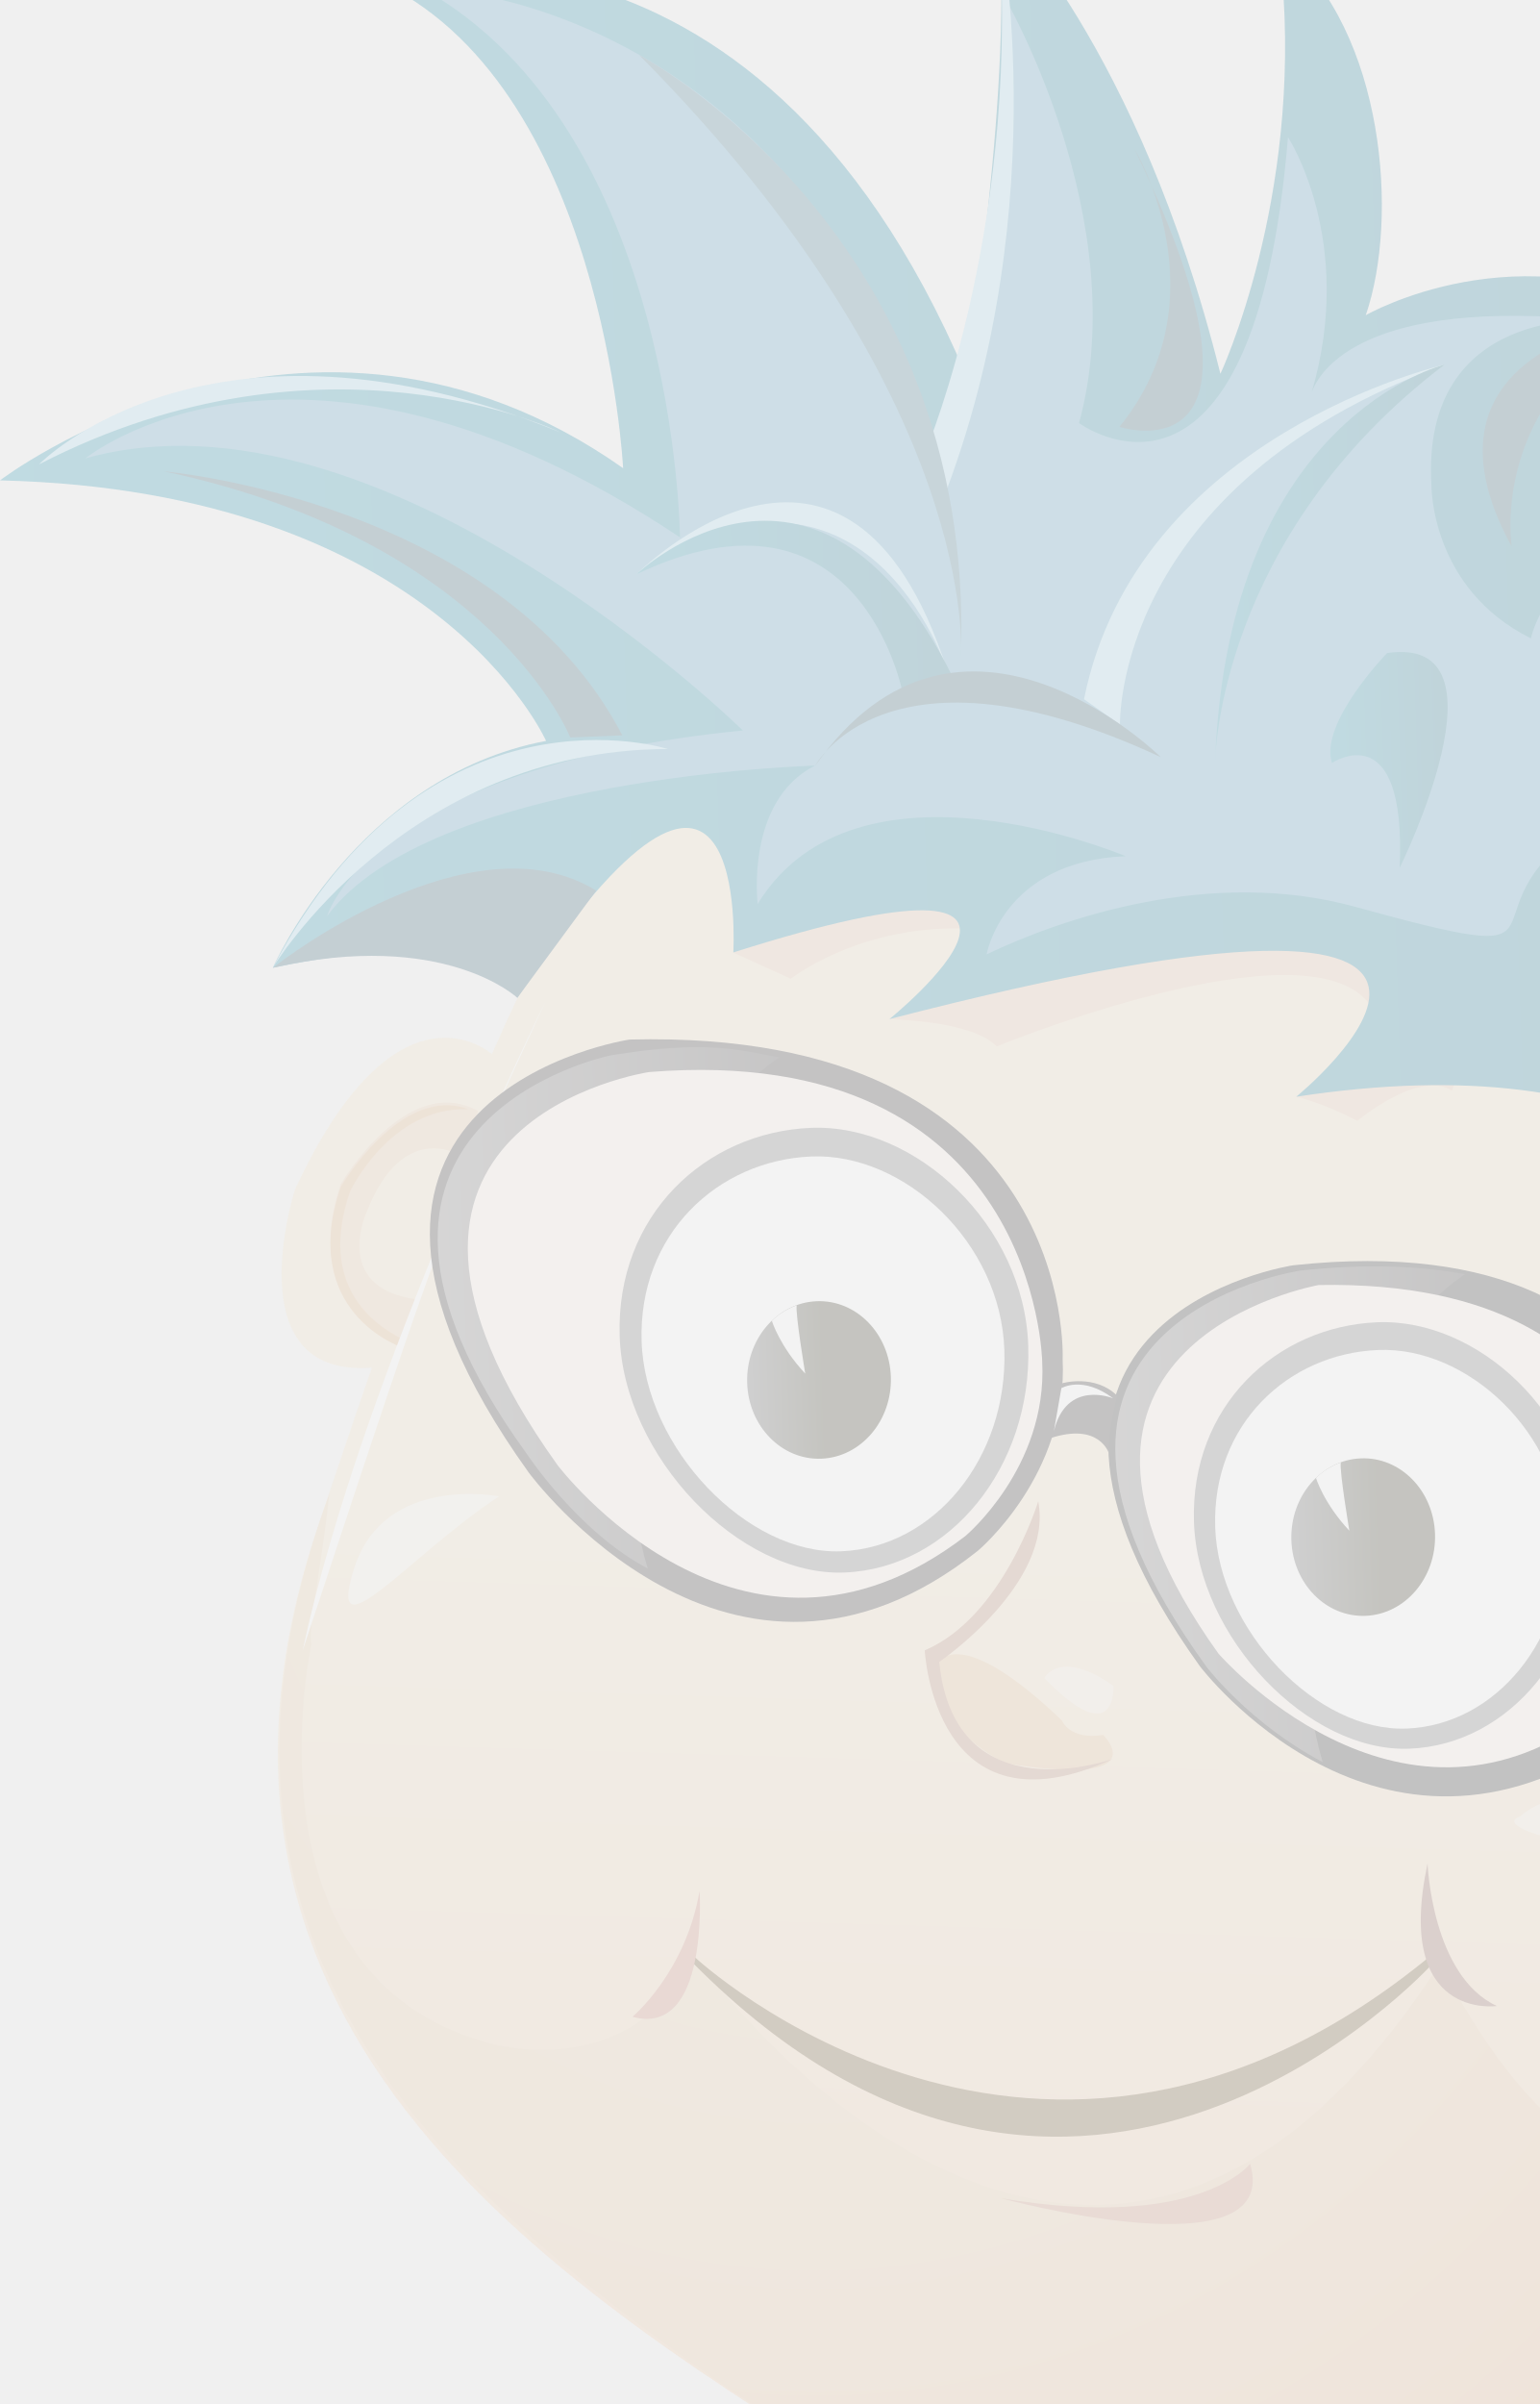
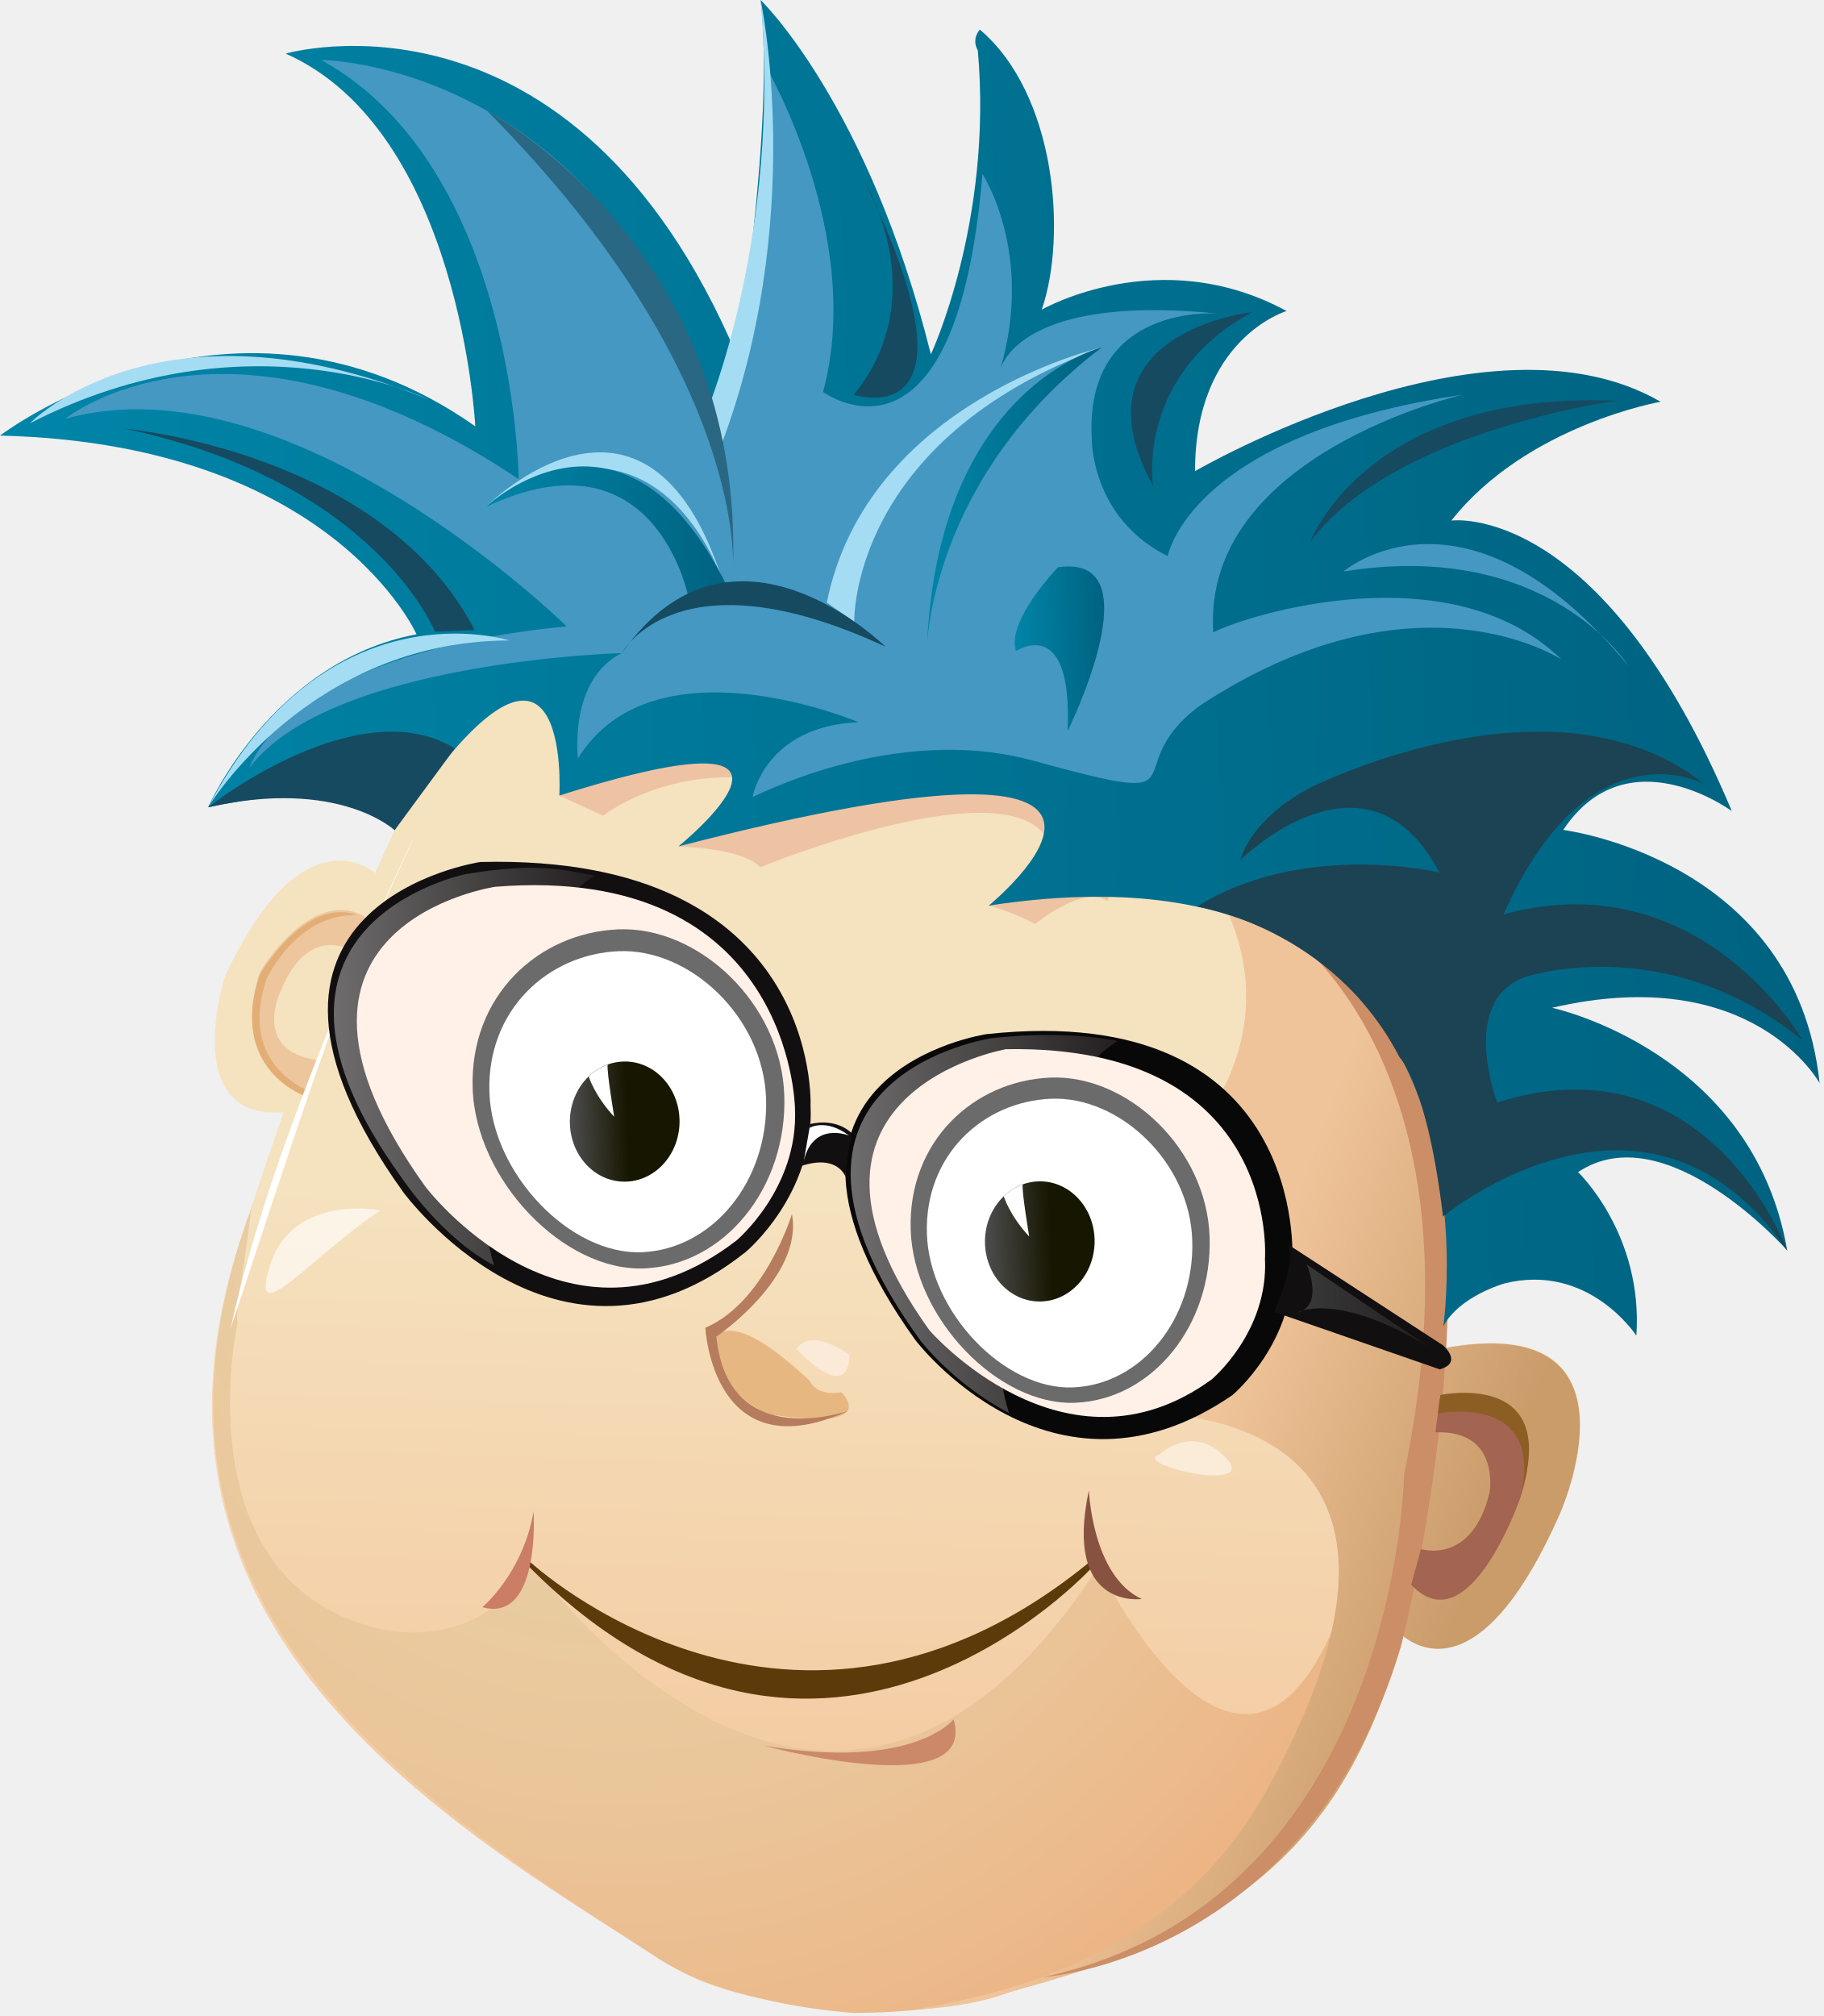
- <svg xmlns="http://www.w3.org/2000/svg" width="244" height="381" viewBox="0 0 244 381" fill="none">
-   <g opacity="0.2">
-     <path d="M299.91 265.793C300.001 264.081 300.103 262.357 300.19 260.597C304.883 165.02 270.439 97.619 206.373 91.862C199.025 91.196 193.641 91.012 185.473 90.652C179.801 90.017 174.084 90.193 168.253 89.669C125.011 85.779 98.823 119.648 77.979 167.063C77.801 166.905 62.933 153.69 46.76 188.528C46.76 188.528 37.116 218.46 58.957 216.75C56.044 225.152 53.168 233.695 50.285 242.288C23.265 322.79 89.77 363.05 139.693 394.258C156.041 404.482 193.85 406.093 210.182 399.444C254.995 387.618 279.597 370.3 291.571 325.477C295.945 329.008 308.848 334.9 324.194 300.336C324.194 300.336 343.459 257.596 299.91 265.793Z" fill="url(#paint0_linear_767_2421)" />
-     <path d="M228.311 311.119C172.375 397.945 110.199 310.162 110.199 310.162C99.443 330.674 77.435 323.773 77.435 323.773C37.889 313.093 49.353 260.651 49.353 260.651C48.803 258.171 50.916 248.615 52.206 236.784C22.926 316.42 80.376 356.078 136.805 392.632C146.088 398.646 162.079 402.826 177.459 403.958C265.51 403.919 278.204 321.36 278.204 321.36C258.066 372.851 228.311 311.119 228.311 311.119Z" fill="url(#paint1_radial_767_2421)" />
-     <path opacity="0.8" d="M148.895 263.424C148.895 263.424 152.078 257.154 168.331 272.651C168.331 272.651 169.553 275.83 174.879 274.966C174.879 274.966 183.59 283.334 159.529 279.472C159.529 279.472 147.545 274.467 148.895 263.424Z" fill="#E3AE75" />
-     <path d="M164.599 237.932C164.599 237.932 159.004 256.294 146.605 261.554C146.605 261.554 148.085 291.794 176.459 278.755C176.459 278.755 151.351 287.857 148.897 263.395C148.897 263.395 167.054 251.039 164.599 237.932Z" fill="#B57C5E" />
-     <path opacity="0.6" d="M165.559 265.958C165.559 265.958 167.979 261.164 176.53 267.195C176.53 267.195 177.096 277.816 165.559 265.958Z" fill="#FFF4EF" />
-     <path opacity="0.5" d="M241.016 287.875C241.016 287.875 247.932 281.246 254.871 288.675C261.821 296.093 234.764 289.949 241.016 287.875Z" fill="white" />
-     <path opacity="0.64" d="M79.117 237.15C79.117 237.15 60.983 233.587 56.188 248.433C51.392 263.285 65.088 246.333 79.117 237.15Z" fill="white" />
-     <path d="M63.577 212.569C63.577 212.569 47.256 207.439 54.035 187.648C54.035 187.648 64.461 169.773 75.819 176.096L72.8 183.043C72.8 183.043 63.911 177.518 58.201 191.896C58.201 191.896 52.465 204.012 65.865 205.906L63.577 212.569Z" fill="#EDC69E" />
-     <path d="M55.478 188.866C55.478 188.866 61.814 175.354 74.235 175.792C63.514 171.842 54.044 188.064 54.044 188.064C47.268 207.85 63.457 213.426 63.457 213.426L63.407 212.038C59.526 209.973 50.307 203.959 55.478 188.866Z" fill="#E3AE75" />
-     <path d="M86.434 158.824C86.434 158.824 57.468 217.321 47.957 261.669C70.599 193.093 70.625 193.036 86.434 158.824Z" fill="white" />
-     <path d="M299.839 265.858C299.934 264.146 300.032 262.426 300.12 260.67C301.948 223.509 297.855 190.608 288.408 163.936C265.323 151.993 269.287 129.359 237.165 151.295C237.165 151.295 294.084 196.447 224.179 242.399L237.344 279.444C237.344 279.444 308.572 275.995 263.069 358.015C242.416 395.241 202.073 400.949 190.023 403.305C197.93 402.839 205.054 401.576 210.115 399.516C254.928 387.686 279.531 370.368 291.5 325.54C295.882 329.076 308.785 334.972 324.127 300.408C324.127 300.408 343.384 257.662 299.839 265.858Z" fill="url(#paint2_linear_767_2421)" />
-     <path d="M265.76 177.973C265.76 177.973 309.977 205.252 291.839 291.959C291.839 291.959 290.648 380.557 216.812 396.516C216.812 396.516 271.887 392.967 291.251 327.53C291.251 327.53 325.422 194.926 265.76 177.973Z" fill="#CC8E66" />
-     <path d="M168.467 215.362C168.467 215.362 170.812 162.967 99.818 164.752C99.818 164.752 40.881 173.446 83.808 233.361C83.808 233.361 115.786 277.045 155.041 245.761C155.041 245.761 169.389 233.784 168.467 215.362Z" fill="#120F11" />
-     <path d="M98.772 221.964C102.244 190.553 113.204 174.596 123.535 167.573C116.596 166.284 111.622 164.832 96.773 167.272C96.773 167.272 45.321 177.687 83.464 230.342C83.464 230.342 91.632 242.778 102.684 248.582C99.6 238.575 98.772 221.964 98.772 221.964Z" fill="url(#paint3_linear_767_2421)" />
-     <path d="M165.227 215.843C165.227 215.843 164.483 164.975 102.91 169.903C102.91 169.903 49.413 177.796 88.379 232.183C88.379 232.183 117.463 270.748 153.045 243.441C153.045 243.441 166.062 232.566 165.227 215.843Z" fill="#FFF1E8" />
-     <path d="M163.016 213.323C163.612 232.47 150.576 248.539 133.902 249.221C117.221 249.908 98.829 230.867 98.237 211.728C97.641 192.58 111.864 179.436 128.538 178.751C145.219 178.067 162.42 194.186 163.016 213.323Z" fill="#6B6B6B" />
-     <path d="M159.226 213.985C159.757 230.98 148.189 245.248 133.382 245.855C118.571 246.462 102.246 229.557 101.719 212.563C101.192 195.568 113.821 183.898 128.621 183.288C143.428 182.685 158.694 196.991 159.226 213.985Z" fill="white" />
-     <path d="M141.234 218.236C141.45 225.126 136.518 230.924 130.232 231.18C123.942 231.442 118.668 226.06 118.452 219.168C118.239 212.282 123.164 206.483 129.458 206.226C135.74 205.97 141.018 211.344 141.234 218.236Z" fill="url(#paint4_linear_767_2421)" />
-     <path d="M122.367 209.34C122.367 209.34 123.589 213.345 127.66 217.7C127.66 217.7 126.062 208.175 126.305 206.873C126.305 206.873 124.04 207.613 122.367 209.34Z" fill="white" />
-     <path d="M268.605 247.393C268.605 247.393 271.992 193.289 205.035 200.528C205.035 200.528 150.458 208.584 190.217 264.064C190.217 264.064 218.477 301.486 256.172 275.54C256.172 275.54 269.443 264.454 268.605 247.393Z" fill="#080808" />
-     <path d="M207.388 257.689C211.004 224.972 221.509 209.251 232.264 201.939C225.037 200.594 216.425 200.262 206.148 201.366C206.148 201.366 151.566 209.357 191.306 264.21C191.306 264.21 198.196 273.233 209.71 279.279C206.497 268.857 207.388 257.689 207.388 257.689Z" fill="url(#paint5_linear_767_2421)" />
-     <path d="M262.915 247.236C262.915 247.236 266.257 202.609 209.058 203.658C209.058 203.658 157.8 212.712 193.166 262.068C193.166 262.068 221.248 294.571 251.852 272.284C251.852 272.284 263.674 262.414 262.915 247.236Z" fill="#FFF1E8" />
-     <path d="M251.414 242.717C251.983 261.08 239.479 276.491 223.484 277.143C207.493 277.798 189.856 259.538 189.283 241.179C188.71 222.825 202.349 210.216 218.34 209.559C234.346 208.91 250.845 224.358 251.414 242.717Z" fill="#6B6B6B" />
-     <path d="M247.807 243.39C248.319 259.69 237.222 273.377 223.014 273.951C208.821 274.54 193.164 258.322 192.652 242.021C192.144 225.728 204.261 214.538 218.458 213.956C232.658 213.373 247.306 227.094 247.807 243.39Z" fill="white" />
-     <path d="M227.504 243.135C227.72 250.032 222.795 255.823 216.505 256.086C210.215 256.341 204.942 250.96 204.726 244.074C204.509 237.182 209.441 231.387 215.728 231.131C222.018 230.869 227.291 236.249 227.504 243.135Z" fill="url(#paint6_linear_767_2421)" />
-     <path d="M208.629 234.238C208.629 234.238 209.843 238.245 213.921 242.598C213.921 242.598 212.32 233.08 212.563 231.775C212.563 231.775 210.298 232.513 208.629 234.238Z" fill="white" />
-     <path d="M168.408 219.222C168.408 219.222 173.564 217.717 177.126 221.21C177.126 221.21 175.677 226.765 175.787 230.309C175.787 230.309 174.296 225.36 166.492 227.942C166.492 227.942 168.397 221.324 168.408 219.222Z" fill="#120F11" />
-     <path d="M176.479 221.62C176.479 221.62 169.058 218.529 167.07 226.852L168.262 220.017C168.262 220.017 171.577 217.941 176.479 221.62Z" fill="white" />
-     <path d="M116.258 150.974L125.378 155.123C125.378 155.123 135.637 146.944 152.162 147.131L166.245 141.384C166.245 141.384 154.814 158.554 141.001 161.54C141.001 161.54 154.12 161.705 158.005 165.849C158.005 165.849 206.937 145.747 217.112 159.119C217.112 159.119 220.299 165.02 215.159 168.681C210.018 172.336 205.507 173.838 205.507 173.838C205.507 173.838 209.453 174.642 215.177 177.641C215.177 177.641 224.973 169.446 230.19 172.861C230.19 172.861 246.302 131.642 221.745 121.005C197.199 110.387 151.229 116.361 116.258 150.974Z" fill="#EDC3A4" />
-     <path d="M371.459 245.471C364.327 203.986 322.591 195.048 322.591 195.048C364.388 185.367 378.197 210.709 378.197 210.709C373.277 164.083 324.913 158.088 324.913 158.088C338.188 138.118 359.949 154.165 359.949 154.165C332.755 89.403 301.653 93.791 301.653 93.791C317.299 73.969 345.149 69.093 345.149 69.093C309.017 48.157 248.384 83.521 248.384 83.521C248.381 55.869 267.41 50.237 267.41 50.237C240.93 35.88 216.524 49.954 216.524 49.954C221.824 34.557 219.464 5.128 203.671 -8.236C203.629 -8.24 201.853 -6.356 203.234 -3.923C206.398 31.686 193.48 59.24 193.48 59.24C180.464 7.096 158.092 -14.404 158.092 -14.404C161.066 11.376 153.118 59.402 153.118 59.402C119.061 -20.651 59.377 -3.263 59.377 -3.263C95.684 12.809 98.787 74.201 98.787 74.201C48.652 38.9 0 76.133 0 76.133C69.062 77.784 86.571 117.422 86.571 117.422C56.478 123.135 43.257 153.376 43.257 153.376C78.179 145.974 82.003 158.143 82.003 158.143C119.163 102.075 116.257 150.948 116.257 150.948C178.464 131.213 141.001 161.515 141.001 161.515C257.569 131.336 205.503 173.817 205.503 173.817C315.326 156.988 299.98 261.275 299.98 261.275C303.254 255.034 312.595 252.369 312.595 252.369C330.202 247.914 340.115 263.197 340.115 263.197C341.557 242.089 327.99 229.205 327.99 229.205C346.272 216.991 371.459 245.471 371.459 245.471Z" fill="url(#paint7_linear_767_2421)" />
-     <path d="M252.17 117.033C249.791 80.025 303.989 67.636 303.989 67.636C247.177 76 242.708 101.174 242.708 101.174C226.691 93.213 226.93 76.829 226.93 76.829C225.294 48.453 253.156 50.763 253.156 50.763C215.988 47.061 209.133 58.905 207.957 62.157C214.975 38.16 204.193 21.742 204.193 21.742C198.73 87.466 171.066 67.055 171.066 67.055C179.822 34.808 159.199 -0.544 159.199 -0.544C163.087 27.738 149.506 73.967 149.506 73.967C126.128 -1.776 66.797 -1.933 66.797 -1.933C107.296 20.548 107.8 85.16 107.8 85.16C47.414 44.906 13.547 72.646 13.547 72.646C60.446 59.522 117.767 115.768 117.767 115.768C58.629 121.634 51.845 145.193 51.845 145.193C68.428 122.968 129.197 121.34 129.197 121.34C118.112 126.967 120.122 143.256 120.122 143.256C135.844 117.621 178.452 135.695 178.452 135.695C158.956 136.499 156.414 151.25 156.414 151.25C168.251 145.595 191.936 137.42 214.748 143.693C251.9 153.907 231.444 145.944 249.142 132.426C294.201 102.587 324.552 122.673 324.552 122.673C301.558 100.153 259.131 113.387 252.17 117.033Z" fill="#4498C2" />
-     <path d="M43.238 153.388C43.238 153.388 64.066 118.818 105.874 118.706C105.874 118.706 67.951 106.526 43.238 153.388Z" fill="#A4DCF3" />
-     <path d="M100.891 91.035C100.891 91.035 134.31 57.151 150.119 106.087C150.119 106.087 137.061 66.088 100.891 91.035Z" fill="#A4DCF3" />
-     <path d="M228.998 57.803C228.998 57.803 180.304 68.883 171.852 110.816L177.557 114.848C177.557 114.848 176.446 76.985 228.998 57.803Z" fill="#A4DCF3" />
-     <path d="M158.102 -14.392C158.102 -14.392 167.996 31.793 149.282 79.739L146.922 71.042C146.922 71.042 162.401 34.215 158.102 -14.392Z" fill="#A4DCF3" />
-     <path d="M100.879 91.026C100.879 91.026 130.41 62.667 152.145 109.609L143.146 109.98C143.146 109.98 136.393 74.059 100.879 91.026Z" fill="url(#paint8_linear_767_2421)" />
-     <path d="M101.32 8.713C101.32 8.713 154.752 36.689 152.339 104.013C152.339 104.013 155.579 63.374 101.32 8.713Z" fill="#2A6782" />
-     <path d="M228.997 57.795C228.997 57.795 194.716 66.091 192.652 120.469C192.652 120.469 193.054 85.121 228.997 57.795Z" fill="url(#paint9_linear_767_2421)" />
-     <path d="M26.023 74.701C26.023 74.701 79.353 79.393 98.656 116.54L90.404 116.876C90.404 116.876 78.162 85.832 26.023 74.701Z" fill="#164A61" />
-     <path d="M260.314 50.453C260.314 50.453 222.145 54.604 239.661 86.632C239.661 86.632 235.947 63.519 260.314 50.453Z" fill="#164A61" />
-     <path d="M179.855 23.606C179.855 23.606 194.105 47.153 177.469 67.653C177.469 67.653 205.535 76.849 179.855 23.606Z" fill="#164A61" />
-     <path d="M184.017 119.99C184.017 119.99 152.248 88.541 129.238 121.369C129.238 121.369 140.586 99.79 184.017 119.99Z" fill="#164A61" />
-     <path d="M211.162 120.917C211.162 120.917 222.995 112.968 221.898 137.535C221.898 137.535 240.253 100.53 219.907 103.496C219.907 103.496 209.109 114.603 211.162 120.917Z" fill="url(#paint10_linear_767_2421)" />
-     <path d="M6.188 73.592C6.188 73.592 33.086 45.802 88.813 68.512C88.813 68.512 51.432 50.262 6.188 73.592Z" fill="#A4DCF3" />
-     <path d="M44.02 152.816C44.02 152.816 74.629 128.9 94.52 141.15L82.016 158.144C82.016 158.144 70.41 147.205 43.266 153.377" fill="#164A61" />
-     <path d="M110.148 310.184C110.148 310.184 164.87 361.215 227.017 309.789L227.02 311.312C227.02 311.312 171.039 373.002 109.75 311.003L110.148 310.184Z" fill="#5C3A09" />
-     <path d="M226.319 295.332C226.319 295.332 226.979 313.151 237.31 317.923C237.31 317.923 220.966 320.326 226.319 295.332Z" fill="#885241" />
-     <path d="M110.907 299.697C110.907 299.697 112.429 322.987 100.266 319.631C100.266 319.631 108.696 312.602 110.907 299.697Z" fill="#CC7D65" />
-     <path d="M158.656 348.377C158.656 348.377 203.37 360.569 198.195 342.93C198.195 342.93 189.959 353.676 158.656 348.377Z" fill="#CB896A" />
+ <svg xmlns="http://www.w3.org/2000/svg" width="379" height="419" viewBox="0 0 379 419" fill="none">
+   <g filter="url(#filter0_d_3023_3557)">
+     <path d="M299.91 280.198C300.001 278.486 300.103 276.762 300.19 275.001C304.883 179.424 270.439 112.024 206.373 106.266C199.025 105.601 193.641 105.416 185.473 105.056C179.801 104.421 174.084 104.597 168.253 104.074C125.011 100.183 98.823 134.052 77.979 181.468C77.801 181.31 62.933 168.094 46.76 202.932C46.76 202.932 37.116 232.864 58.957 231.155C56.044 239.556 53.168 248.1 50.285 256.693C23.265 337.194 89.77 377.455 139.693 408.662C156.041 418.886 193.85 420.497 210.182 413.848C254.995 402.022 279.597 384.705 291.571 339.881C295.945 343.412 308.848 349.304 324.194 314.74C324.194 314.74 343.459 272 299.91 280.198Z" fill="url(#paint0_linear_3023_3557)" />
+     <path d="M228.311 325.523C172.375 412.349 110.199 324.566 110.199 324.566C99.443 345.079 77.435 338.177 77.435 338.177C37.889 327.498 49.353 275.056 49.353 275.056C48.803 272.575 50.916 263.019 52.206 251.188C22.926 330.824 80.376 370.482 136.805 407.037C146.088 413.05 162.079 417.23 177.459 418.362C265.51 418.323 278.204 335.765 278.204 335.765C258.066 387.255 228.311 325.523 228.311 325.523Z" fill="url(#paint1_radial_3023_3557)" />
+     <path opacity="0.8" d="M148.895 277.829C148.895 277.829 152.078 271.558 168.331 287.055C168.331 287.055 169.553 290.234 174.879 289.37C174.879 289.37 183.59 297.738 159.529 293.876C159.529 293.876 147.545 288.872 148.895 277.829Z" fill="#E3AE75" />
+     <path d="M164.599 252.336C164.599 252.336 159.004 270.698 146.605 275.958C146.605 275.958 148.085 306.198 176.459 293.159C176.459 293.159 151.351 302.261 148.897 277.8C148.897 277.8 167.054 265.443 164.599 252.336Z" fill="#B57C5E" />
+     <path opacity="0.6" d="M165.559 280.363C165.559 280.363 167.979 275.568 176.53 281.599C176.53 281.599 177.096 292.221 165.559 280.363Z" fill="#FFF4EF" />
+     <path opacity="0.5" d="M241.016 302.28C241.016 302.28 247.932 295.65 254.871 303.079C261.821 310.498 234.764 304.353 241.016 302.28Z" fill="white" />
+     <path opacity="0.64" d="M79.117 251.554C79.117 251.554 60.983 247.992 56.188 262.837C51.392 277.69 65.088 260.738 79.117 251.554Z" fill="white" />
+     <path d="M63.577 226.973C63.577 226.973 47.256 221.843 54.035 202.053C54.035 202.053 64.461 184.177 75.819 190.501L72.8 197.447C72.8 197.447 63.911 191.923 58.201 206.3C58.201 206.3 52.465 218.416 65.865 220.31L63.577 226.973Z" fill="#EDC69E" />
+     <path d="M55.478 203.27C55.478 203.27 61.814 189.759 74.235 190.196C63.514 186.246 54.044 202.469 54.044 202.469C47.268 222.255 63.457 227.831 63.457 227.831L63.407 226.442C59.526 224.378 50.307 218.363 55.478 203.27Z" fill="#E3AE75" />
+     <path d="M86.434 173.229C86.434 173.229 57.468 231.725 47.957 276.073C70.599 207.498 70.625 207.441 86.434 173.229Z" fill="white" />
+     <path d="M299.839 280.262C299.934 278.55 300.032 276.83 300.12 275.074C301.948 237.913 297.855 205.012 288.408 178.34C265.323 166.397 269.287 143.764 237.165 165.699C237.165 165.699 294.084 210.851 224.179 256.803L237.344 293.848C237.344 293.848 308.572 290.4 263.069 372.42C242.416 409.645 202.073 415.353 190.023 417.709C197.93 417.243 205.054 415.98 210.115 413.921C254.928 402.09 279.531 384.773 291.5 339.945C295.882 343.481 308.785 349.376 324.127 314.813C324.127 314.813 343.384 272.066 299.839 280.262Z" fill="url(#paint2_linear_3023_3557)" />
+     <path d="M265.76 192.377C265.76 192.377 309.977 219.657 291.839 306.363C291.839 306.363 290.648 394.962 216.812 410.92C216.812 410.92 271.887 407.372 291.251 341.934C291.251 341.934 325.422 209.331 265.76 192.377Z" fill="#CC8E66" />
+     <path d="M168.467 229.766C168.467 229.766 170.812 177.371 99.818 179.156C99.818 179.156 40.881 187.85 83.808 247.765C83.808 247.765 115.786 291.45 155.041 260.165C155.041 260.165 169.389 248.188 168.467 229.766Z" fill="#120F11" />
+     <path d="M98.772 236.368C102.244 204.958 113.204 189 123.535 181.977C116.596 180.688 111.622 179.236 96.773 181.676C96.773 181.676 45.321 192.091 83.464 244.746C83.464 244.746 91.632 257.182 102.684 262.986C99.6 252.979 98.772 236.368 98.772 236.368Z" fill="url(#paint3_linear_3023_3557)" />
+     <path d="M165.227 230.247C165.227 230.247 164.483 179.379 102.91 184.307C102.91 184.307 49.413 192.201 88.379 246.587C88.379 246.587 117.463 285.152 153.045 257.845C153.045 257.845 166.062 246.971 165.227 230.247Z" fill="#FFF1E8" />
+     <path d="M163.016 227.727C163.612 246.874 150.576 262.943 133.902 263.625C117.221 264.312 98.829 245.271 98.237 226.132C97.641 206.985 111.864 193.841 128.538 193.156C145.219 192.472 162.42 208.59 163.016 227.727Z" fill="#6B6B6B" />
+     <path d="M159.226 228.389C159.757 245.384 148.189 259.652 133.382 260.259C118.571 260.866 102.246 243.961 101.719 226.967C101.192 209.973 113.821 198.302 128.621 197.692C143.428 197.09 158.694 211.395 159.226 228.389Z" fill="white" />
+     <path d="M141.234 232.64C141.45 239.53 136.518 245.328 130.232 245.584C123.942 245.846 118.668 240.465 118.452 233.572C118.239 226.687 123.164 220.887 129.458 220.63C135.74 220.374 141.018 225.748 141.234 232.64Z" fill="url(#paint4_linear_3023_3557)" />
+     <path d="M122.367 223.744C122.367 223.744 123.589 227.749 127.66 232.104C127.66 232.104 126.062 222.58 126.305 221.277C126.305 221.277 124.04 222.017 122.367 223.744Z" fill="white" />
+     <path d="M268.605 261.797C268.605 261.797 271.992 207.693 205.035 214.932C205.035 214.932 150.458 222.988 190.217 278.469C190.217 278.469 218.477 315.89 256.172 289.944C256.172 289.944 269.443 278.858 268.605 261.797Z" fill="#080808" />
+     <path d="M207.388 272.093C211.004 239.377 221.509 223.655 232.264 216.343C225.037 214.998 216.425 214.666 206.148 215.771C206.148 215.771 151.566 223.761 191.306 278.614C191.306 278.614 198.196 287.638 209.71 293.683C206.497 283.261 207.388 272.093 207.388 272.093Z" fill="url(#paint5_linear_3023_3557)" />
+     <path d="M262.915 261.64C262.915 261.64 266.257 217.013 209.058 218.062C209.058 218.062 157.8 227.116 193.166 276.472C193.166 276.472 221.248 308.975 251.852 286.688C251.852 286.688 263.674 276.818 262.915 261.64Z" fill="#FFF1E8" />
+     <path d="M251.414 257.121C251.983 275.484 239.479 290.895 223.484 291.547C207.493 292.202 189.856 273.943 189.283 255.584C188.71 237.229 202.349 224.62 218.34 223.963C234.346 223.314 250.845 238.762 251.414 257.121Z" fill="#6B6B6B" />
+     <path d="M247.807 257.794C248.319 274.094 237.222 287.781 223.014 288.355C208.821 288.944 193.164 272.726 192.652 256.425C192.144 240.132 204.261 228.942 218.458 228.361C232.658 227.777 247.306 241.498 247.807 257.794Z" fill="white" />
+     <path d="M227.504 257.539C227.72 264.436 222.795 270.228 216.505 270.49C210.215 270.746 204.942 265.364 204.726 258.478C204.509 251.586 209.441 245.791 215.728 245.536C222.018 245.273 227.291 250.654 227.504 257.539Z" fill="url(#paint6_linear_3023_3557)" />
+     <path d="M208.629 248.643C208.629 248.643 209.843 252.649 213.921 257.002C213.921 257.002 212.32 247.484 212.563 246.18C212.563 246.18 210.298 246.917 208.629 248.643Z" fill="white" />
+     <path d="M267.551 258.536L299.928 279.613C299.928 279.613 304.173 283.215 299.237 284.601L264.801 272.654C264.801 272.654 269.729 262.108 267.551 258.536Z" fill="#120F11" />
+     <path d="M168.408 233.626C168.408 233.626 173.564 232.121 177.126 235.615C177.126 235.615 175.677 241.169 175.787 244.713C175.787 244.713 174.296 239.765 166.492 242.346C166.492 242.346 168.397 235.729 168.408 233.626Z" fill="#120F11" />
+     <path d="M176.479 236.024C176.479 236.024 169.058 232.934 167.07 241.257L168.262 234.422C168.262 234.422 171.577 232.345 176.479 236.024Z" fill="white" />
+     <path d="M271.61 262.823C271.61 262.823 275.313 271.336 269.66 272.817C269.66 272.817 277.407 268.188 296.915 279.89L271.61 262.823Z" fill="url(#paint7_linear_3023_3557)" />
+     <path d="M116.258 165.378L125.378 169.527C125.378 169.527 135.637 161.348 152.162 161.536L166.245 155.788C166.245 155.788 154.814 172.958 141.001 175.944C141.001 175.944 154.12 176.11 158.005 180.253C158.005 180.253 206.937 160.152 217.112 173.524C217.112 173.524 220.299 179.425 215.159 183.085C210.018 186.741 205.507 188.243 205.507 188.243C205.507 188.243 209.453 189.046 215.177 192.046C215.177 192.046 224.973 183.85 230.19 187.265C230.19 187.265 246.302 146.046 221.745 135.409C197.199 124.791 151.229 130.765 116.258 165.378Z" fill="#EDC3A4" />
+     <path d="M299.246 290.766C299.246 290.766 324.236 285.431 316.034 311.189C316.034 311.189 305.358 342.224 293.32 329.356L295.339 321.951C295.339 321.951 305.961 325.396 309.615 310.157C309.615 310.157 311.842 297.143 298.343 297.694L299.246 290.766Z" fill="#A36451" />
+     <path d="M371.459 259.875C364.327 218.391 322.591 209.452 322.591 209.452C364.388 199.771 378.197 225.113 378.197 225.113C373.277 178.487 324.913 172.493 324.913 172.493C338.188 152.522 359.949 168.569 359.949 168.569C332.755 103.807 301.653 108.196 301.653 108.196C317.299 88.373 345.149 83.498 345.149 83.498C309.017 62.561 248.384 97.925 248.384 97.925C248.381 70.273 267.41 64.642 267.41 64.642C240.93 50.285 216.524 64.359 216.524 64.359C221.824 48.962 219.464 19.532 203.671 6.168C203.629 6.164 201.853 8.049 203.234 10.481C206.398 46.09 193.48 73.645 193.48 73.645C180.464 21.5 158.092 0 158.092 0C161.066 25.78 153.118 73.807 153.118 73.807C119.061 -6.246 59.377 11.141 59.377 11.141C95.684 27.213 98.787 88.606 98.787 88.606C48.652 53.305 0 90.537 0 90.537C69.062 92.188 86.571 131.827 86.571 131.827C56.478 137.539 43.257 167.78 43.257 167.78C78.179 160.378 82.003 172.547 82.003 172.547C119.163 116.48 116.257 165.352 116.257 165.352C178.464 145.618 141.001 175.92 141.001 175.92C257.569 145.74 205.503 188.221 205.503 188.221C315.326 171.393 299.98 275.679 299.98 275.679C303.254 269.438 312.595 266.773 312.595 266.773C330.202 262.318 340.115 277.601 340.115 277.601C341.557 256.493 327.99 243.609 327.99 243.609C346.272 231.396 371.459 259.875 371.459 259.875Z" fill="url(#paint8_linear_3023_3557)" />
+     <path d="M273 163.447C273 163.447 323.074 138.207 354.153 162.923C354.153 162.923 328.287 148.79 310.225 195.514C310.225 195.514 319.819 156.734 273 163.447Z" fill="#1B4353" />
+     <path d="M279.219 118.788C279.219 118.788 304.451 97.072 338.398 138.341C338.398 138.341 321.804 111.877 279.219 118.788Z" fill="#4498C2" />
+     <path d="M272.301 112.618C272.301 112.618 284.092 81.106 335.972 83.29C335.972 83.29 289.608 89.499 272.301 112.618Z" fill="#164A61" />
+     <path d="M252.17 131.437C249.791 94.429 303.989 82.041 303.989 82.041C247.177 90.404 242.708 115.578 242.708 115.578C226.691 107.617 226.93 91.233 226.93 91.233C225.294 62.858 253.156 65.168 253.156 65.168C215.988 61.465 209.133 73.309 207.957 76.561C214.975 52.565 204.193 36.146 204.193 36.146C198.73 101.87 171.066 81.459 171.066 81.459C179.822 49.212 159.199 13.861 159.199 13.861C163.087 42.142 149.506 88.371 149.506 88.371C126.128 12.628 66.797 12.472 66.797 12.472C107.296 34.952 107.8 99.565 107.8 99.565C47.414 59.31 13.547 87.05 13.547 87.05C60.446 73.926 117.767 130.172 117.767 130.172C58.629 136.038 51.845 159.597 51.845 159.597C68.428 137.372 129.197 135.744 129.197 135.744C118.112 141.371 120.122 157.66 120.122 157.66C135.844 132.026 178.452 150.1 178.452 150.1C158.956 150.903 156.414 165.654 156.414 165.654C168.251 160 191.936 151.824 214.748 158.097C251.9 168.312 231.444 160.348 249.142 146.83C294.201 116.991 324.552 137.077 324.552 137.077C301.558 114.557 259.131 127.791 252.17 131.437Z" fill="#4498C2" />
+     <path d="M43.238 167.792C43.238 167.792 64.066 133.222 105.874 133.11C105.874 133.11 67.951 120.931 43.238 167.792Z" fill="#A4DCF3" />
+     <path d="M100.891 105.439C100.891 105.439 134.31 71.555 150.119 120.491C150.119 120.491 137.061 80.493 100.891 105.439Z" fill="#A4DCF3" />
+     <path d="M228.998 72.207C228.998 72.207 180.304 83.287 171.852 125.221L177.557 129.252C177.557 129.252 176.446 91.389 228.998 72.207Z" fill="#A4DCF3" />
+     <path d="M158.102 0.013C158.102 0.013 167.996 46.197 149.282 94.143L146.922 85.446C146.922 85.446 162.401 48.619 158.102 0.013Z" fill="#A4DCF3" />
+     <path d="M100.879 105.43C100.879 105.43 130.41 77.072 152.145 124.013L143.146 124.384C143.146 124.384 136.393 88.463 100.879 105.43Z" fill="url(#paint9_linear_3023_3557)" />
+     <path d="M101.32 23.117C101.32 23.117 154.752 51.093 152.339 118.417C152.339 118.417 155.579 77.778 101.32 23.117Z" fill="#2A6782" />
+     <path d="M228.997 72.199C228.997 72.199 194.716 80.496 192.652 134.874C192.652 134.874 193.054 99.525 228.997 72.199Z" fill="url(#paint10_linear_3023_3557)" />
+     <path d="M299.927 252.847C299.927 252.847 342.341 217.607 371.459 259.877C371.459 259.877 355.069 215.258 311.198 229.115C311.198 229.115 303.03 207.905 317.146 203.018C317.146 203.018 346.124 193.213 374.619 216.175C374.619 216.175 353.169 178.271 311.49 190.32C311.49 190.32 327.189 163.824 302.279 159.675C277.369 155.523 260.524 169.141 257.815 178.733C257.815 178.733 284.042 152.67 299.198 181.347C299.198 181.347 270.915 174.591 248.812 188.423C248.812 188.423 276.818 192.608 290.897 219.753C290.897 219.753 296.653 225.382 299.927 252.847Z" fill="#1B4353" />
+     <path d="M299.376 289.927L298.875 293.755C302.092 293.206 319.991 290.997 316.315 309.815C323.99 284.684 299.376 289.927 299.376 289.927Z" fill="#8D5E24" />
+     <path d="M26.023 89.106C26.023 89.106 79.353 93.798 98.656 130.945L90.404 131.28C90.404 131.28 78.162 100.236 26.023 89.106Z" fill="#164A61" />
+     <path d="M260.314 64.857C260.314 64.857 222.145 69.008 239.661 101.036C239.661 101.036 235.947 77.923 260.314 64.857Z" fill="#164A61" />
+     <path d="M179.855 38.011C179.855 38.011 194.105 61.557 177.469 82.058C177.469 82.058 205.535 91.254 179.855 38.011Z" fill="#164A61" />
+     <path d="M184.017 134.394C184.017 134.394 152.248 102.945 129.238 135.773C129.238 135.773 140.586 114.194 184.017 134.394Z" fill="#164A61" />
+     <path d="M211.162 135.322C211.162 135.322 222.995 127.372 221.898 151.939C221.898 151.939 240.253 114.935 219.907 117.901C219.907 117.901 209.109 129.007 211.162 135.322Z" fill="url(#paint11_linear_3023_3557)" />
+     <path d="M6.188 87.996C6.188 87.996 33.086 60.206 88.813 82.916C88.813 82.916 51.432 64.666 6.188 87.996Z" fill="#A4DCF3" />
+     <path d="M44.02 167.221C44.02 167.221 74.629 143.304 94.52 155.555L82.016 172.549C82.016 172.549 70.41 161.609 43.266 167.782" fill="#164A61" />
+     <path d="M110.148 324.588C110.148 324.588 164.87 375.619 227.017 324.193L227.02 325.716C227.02 325.716 171.039 387.406 109.75 325.407L110.148 324.588Z" fill="#5C3A09" />
+     <path d="M226.319 309.736C226.319 309.736 226.979 327.556 237.31 332.328C237.31 332.328 220.966 334.731 226.319 309.736Z" fill="#885241" />
+     <path d="M110.907 314.102C110.907 314.102 112.429 337.392 100.266 334.035C100.266 334.035 108.696 327.007 110.907 314.102Z" fill="#CC7D65" />
+     <path d="M158.656 362.781C158.656 362.781 203.37 374.973 198.195 357.334C198.195 357.334 189.959 368.081 158.656 362.781Z" fill="#CB896A" />
  </g>
  <defs>
-     <linearGradient id="paint0_linear_767_2421" x1="186.68" y1="235.845" x2="175.732" y2="596.346" gradientUnits="userSpaceOnUse">
+     <filter id="filter0_d_3023_3557" x="0" y="0" width="378.197" height="418.362" filterUnits="userSpaceOnUse" color-interpolation-filters="sRGB">
+       <feFlood flood-opacity="0" result="BackgroundImageFix" />
+       <feColorMatrix in="SourceAlpha" type="matrix" values="0 0 0 0 0 0 0 0 0 0 0 0 0 0 0 0 0 0 127 0" result="hardAlpha" />
+       <feOffset />
+       <feComposite in2="hardAlpha" operator="out" />
+       <feColorMatrix type="matrix" values="0 0 0 0 0 0 0 0 0 0 0 0 0 0 0 0 0 0 0.25 0" />
+       <feBlend mode="normal" in2="BackgroundImageFix" result="effect1_dropShadow_3023_3557" />
+       <feBlend mode="normal" in="SourceGraphic" in2="effect1_dropShadow_3023_3557" result="shape" />
+     </filter>
+     <linearGradient id="paint0_linear_3023_3557" x1="186.68" y1="250.249" x2="175.732" y2="610.75" gradientUnits="userSpaceOnUse">
      <stop stop-color="#F5E2BF" />
      <stop offset="1" stop-color="#F09D68" />
    </linearGradient>
-     <radialGradient id="paint1_radial_767_2421" cx="0" cy="0" r="1" gradientTransform="matrix(231.931 1.99652 -1.7395 266.199 129.888 218.642)" gradientUnits="userSpaceOnUse">
+     <radialGradient id="paint1_radial_3023_3557" cx="0" cy="0" r="1" gradientTransform="matrix(231.931 1.99652 -1.7395 266.199 129.888 233.047)" gradientUnits="userSpaceOnUse">
      <stop stop-color="#E9D1A7" />
      <stop offset="0.293" stop-color="#E9CEA4" />
      <stop offset="0.525" stop-color="#EAC69A" />
      <stop offset="0.736" stop-color="#ECB889" />
      <stop offset="0.933" stop-color="#EFA572" />
      <stop offset="1" stop-color="#F09D68" />
    </radialGradient>
-     <linearGradient id="paint2_linear_767_2421" x1="250.686" y1="284.796" x2="308.486" y2="305.898" gradientUnits="userSpaceOnUse">
+     <linearGradient id="paint2_linear_3023_3557" x1="250.686" y1="299.2" x2="308.486" y2="320.302" gradientUnits="userSpaceOnUse">
      <stop stop-color="#F0C49A" />
      <stop offset="1" stop-color="#CA9C6A" />
    </linearGradient>
-     <linearGradient id="paint3_linear_767_2421" x1="69.761" y1="208.752" x2="124.766" y2="207.041" gradientUnits="userSpaceOnUse">
+     <linearGradient id="paint3_linear_3023_3557" x1="69.761" y1="223.156" x2="124.766" y2="221.445" gradientUnits="userSpaceOnUse">
      <stop stop-color="#6E6C6C" />
      <stop offset="1" stop-color="#231F20" />
    </linearGradient>
-     <linearGradient id="paint4_linear_767_2421" x1="118.456" y1="219.169" x2="141.241" y2="218.461" gradientUnits="userSpaceOnUse">
+     <linearGradient id="paint4_linear_3023_3557" x1="118.456" y1="233.574" x2="141.241" y2="232.865" gradientUnits="userSpaceOnUse">
      <stop stop-color="#4D4D4F" />
      <stop offset="0.522" stop-color="#171600" />
    </linearGradient>
-     <linearGradient id="paint5_linear_767_2421" x1="177.167" y1="241.449" x2="233.439" y2="239.699" gradientUnits="userSpaceOnUse">
+     <linearGradient id="paint5_linear_3023_3557" x1="177.167" y1="255.853" x2="233.439" y2="254.104" gradientUnits="userSpaceOnUse">
      <stop stop-color="#6E6C6C" />
      <stop offset="1" stop-color="#231F20" />
    </linearGradient>
-     <linearGradient id="paint6_linear_767_2421" x1="204.726" y1="244.073" x2="227.511" y2="243.364" gradientUnits="userSpaceOnUse">
+     <linearGradient id="paint6_linear_3023_3557" x1="204.726" y1="258.477" x2="227.511" y2="257.769" gradientUnits="userSpaceOnUse">
      <stop stop-color="#4D4D4F" />
      <stop offset="0.604" stop-color="#171600" />
    </linearGradient>
-     <linearGradient id="paint7_linear_767_2421" x1="1.813" y1="134.524" x2="375.466" y2="122.906" gradientUnits="userSpaceOnUse">
+     <linearGradient id="paint7_linear_3023_3557" x1="269.637" y1="271.953" x2="296.646" y2="271.113" gradientUnits="userSpaceOnUse">
+       <stop stop-color="#3A3A3A" />
+       <stop offset="1" stop-color="#231F20" />
+     </linearGradient>
+     <linearGradient id="paint8_linear_3023_3557" x1="1.813" y1="148.928" x2="375.466" y2="137.31" gradientUnits="userSpaceOnUse">
      <stop stop-color="#0085A8" />
      <stop offset="1" stop-color="#006280" />
    </linearGradient>
-     <linearGradient id="paint8_linear_767_2421" x1="101.084" y1="97.521" x2="151.724" y2="95.946" gradientUnits="userSpaceOnUse">
+     <linearGradient id="paint9_linear_3023_3557" x1="101.084" y1="111.925" x2="151.724" y2="110.351" gradientUnits="userSpaceOnUse">
      <stop stop-color="#0085A8" />
      <stop offset="1" stop-color="#006280" />
    </linearGradient>
-     <linearGradient id="paint9_linear_767_2421" x1="191.704" y1="89.914" x2="229.957" y2="88.724" gradientUnits="userSpaceOnUse">
+     <linearGradient id="paint10_linear_3023_3557" x1="191.704" y1="104.318" x2="229.957" y2="103.129" gradientUnits="userSpaceOnUse">
      <stop stop-color="#0085A8" />
      <stop offset="1" stop-color="#006280" />
    </linearGradient>
-     <linearGradient id="paint10_linear_767_2421" x1="210.953" y1="120.878" x2="229.765" y2="120.293" gradientUnits="userSpaceOnUse">
+     <linearGradient id="paint11_linear_3023_3557" x1="210.953" y1="135.282" x2="229.765" y2="134.697" gradientUnits="userSpaceOnUse">
      <stop stop-color="#0085A8" />
      <stop offset="1" stop-color="#006280" />
    </linearGradient>
  </defs>
</svg>
